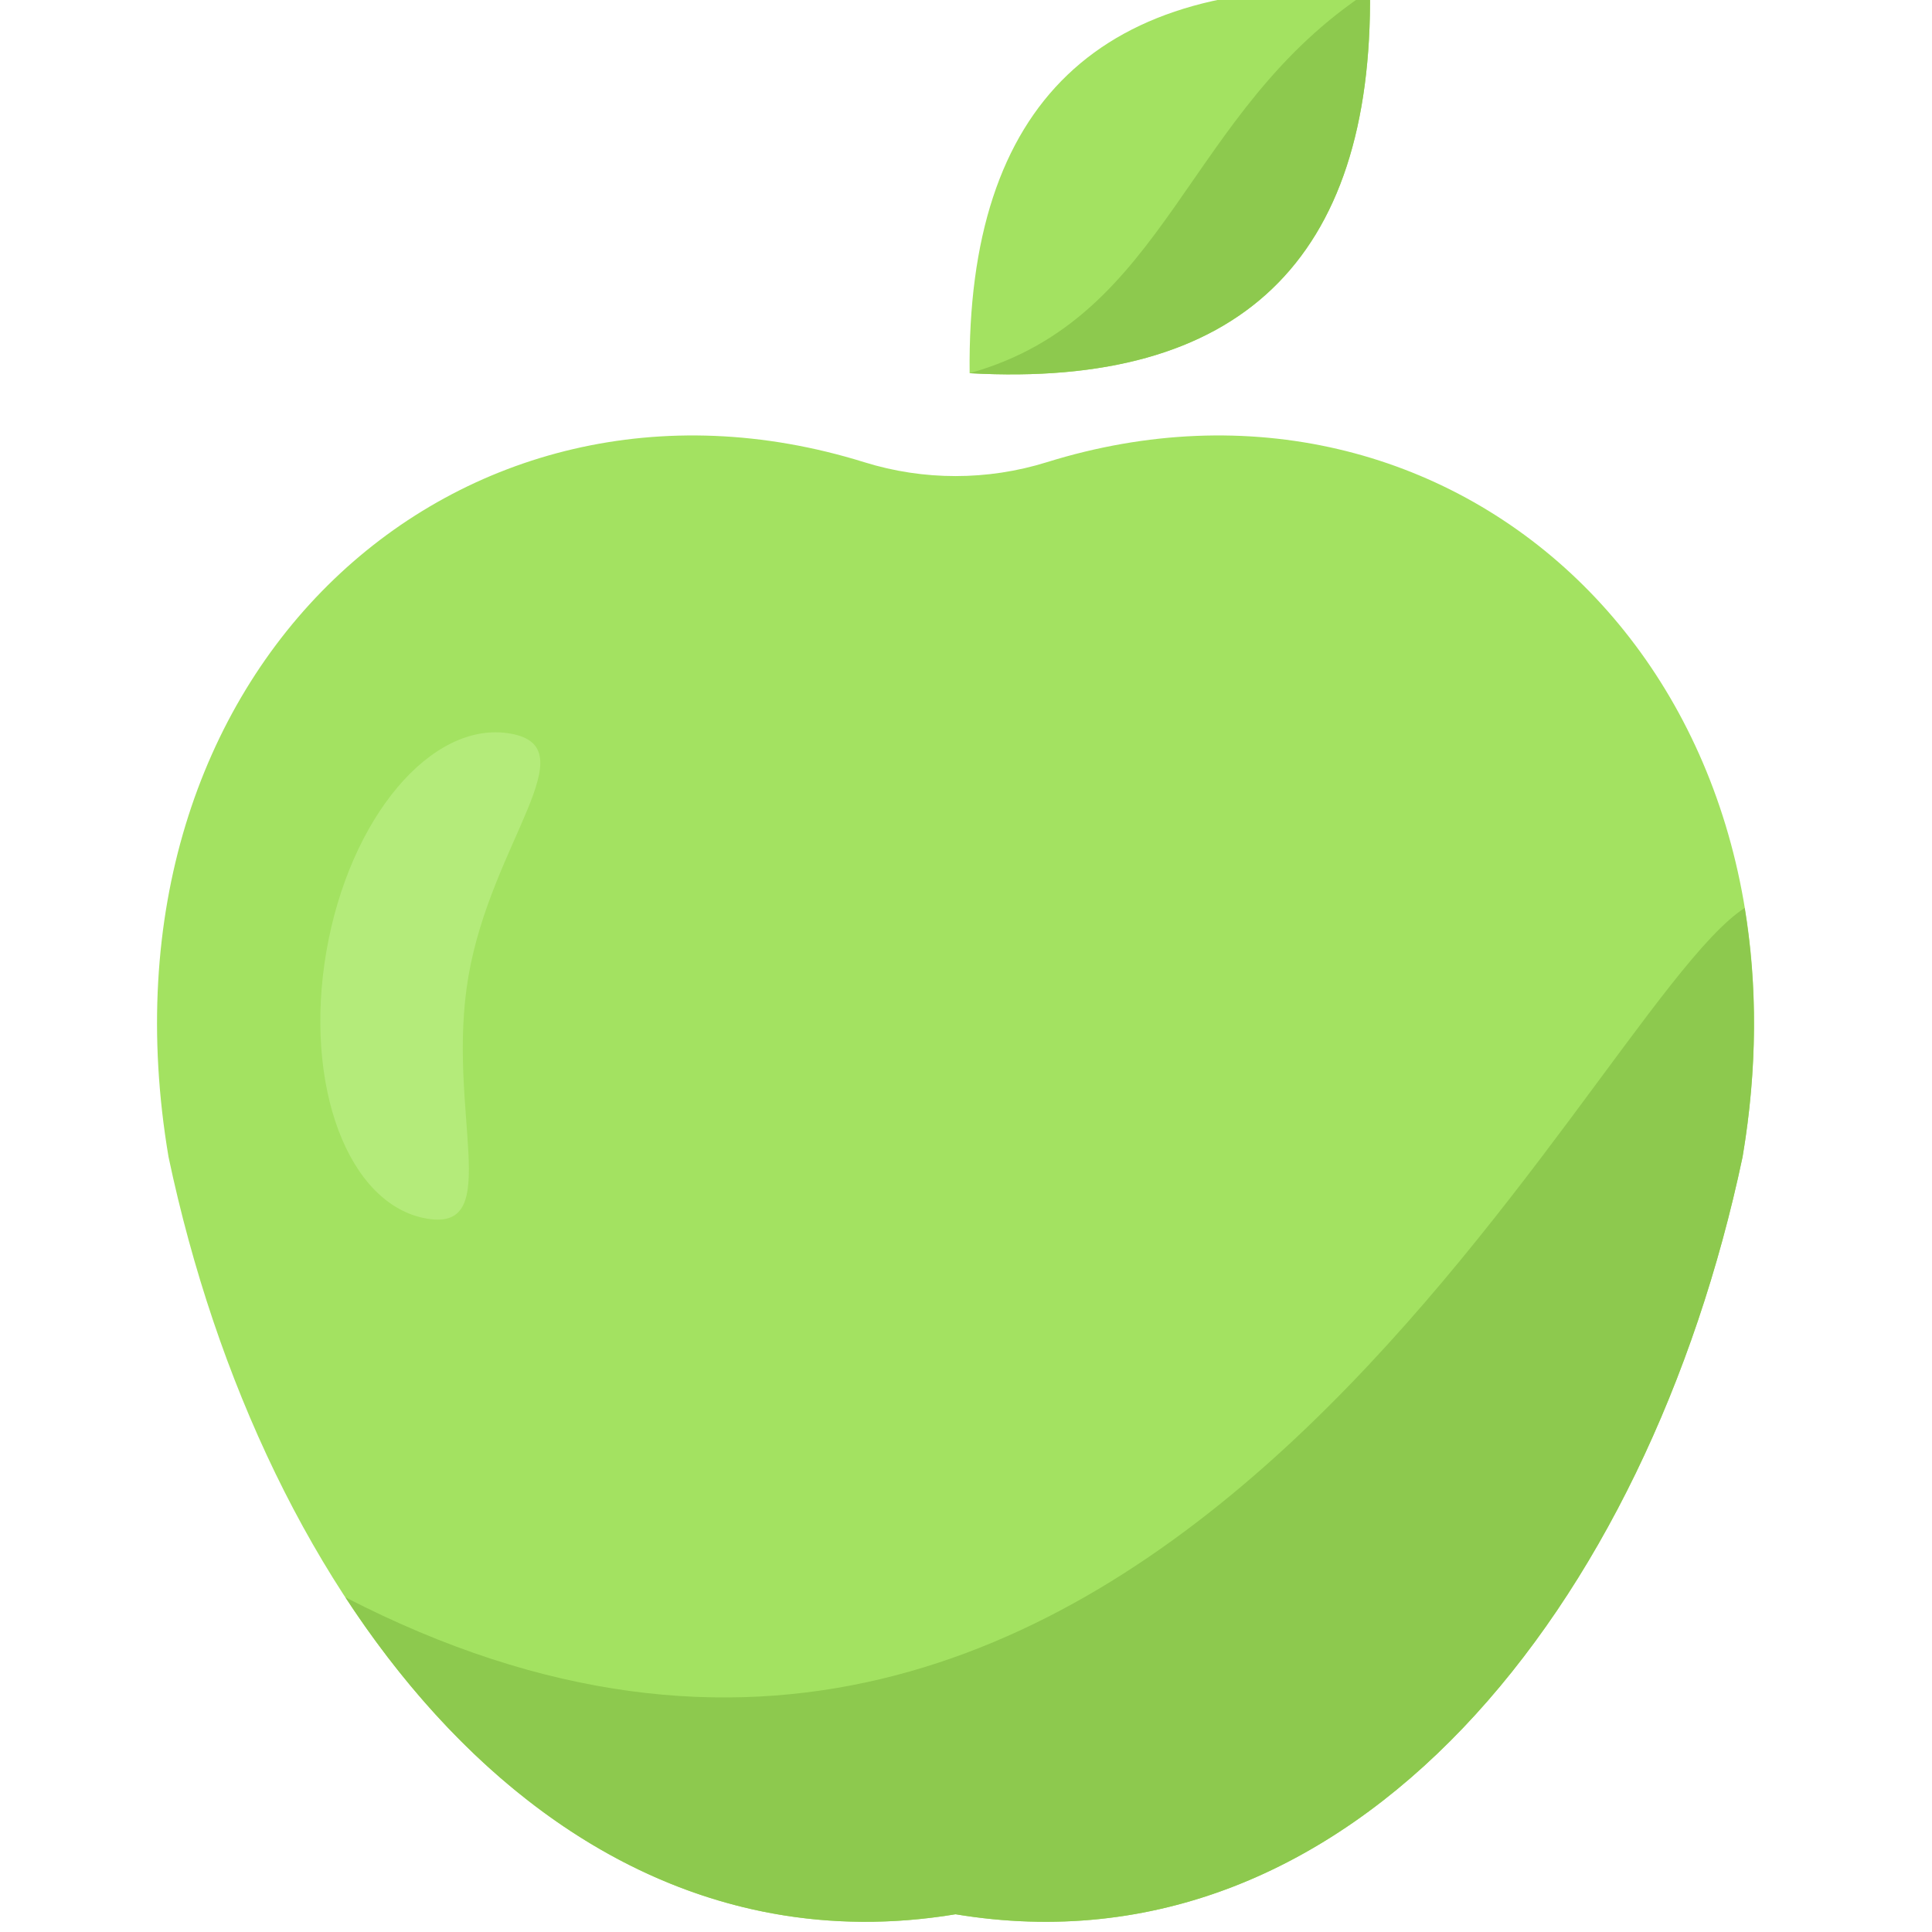
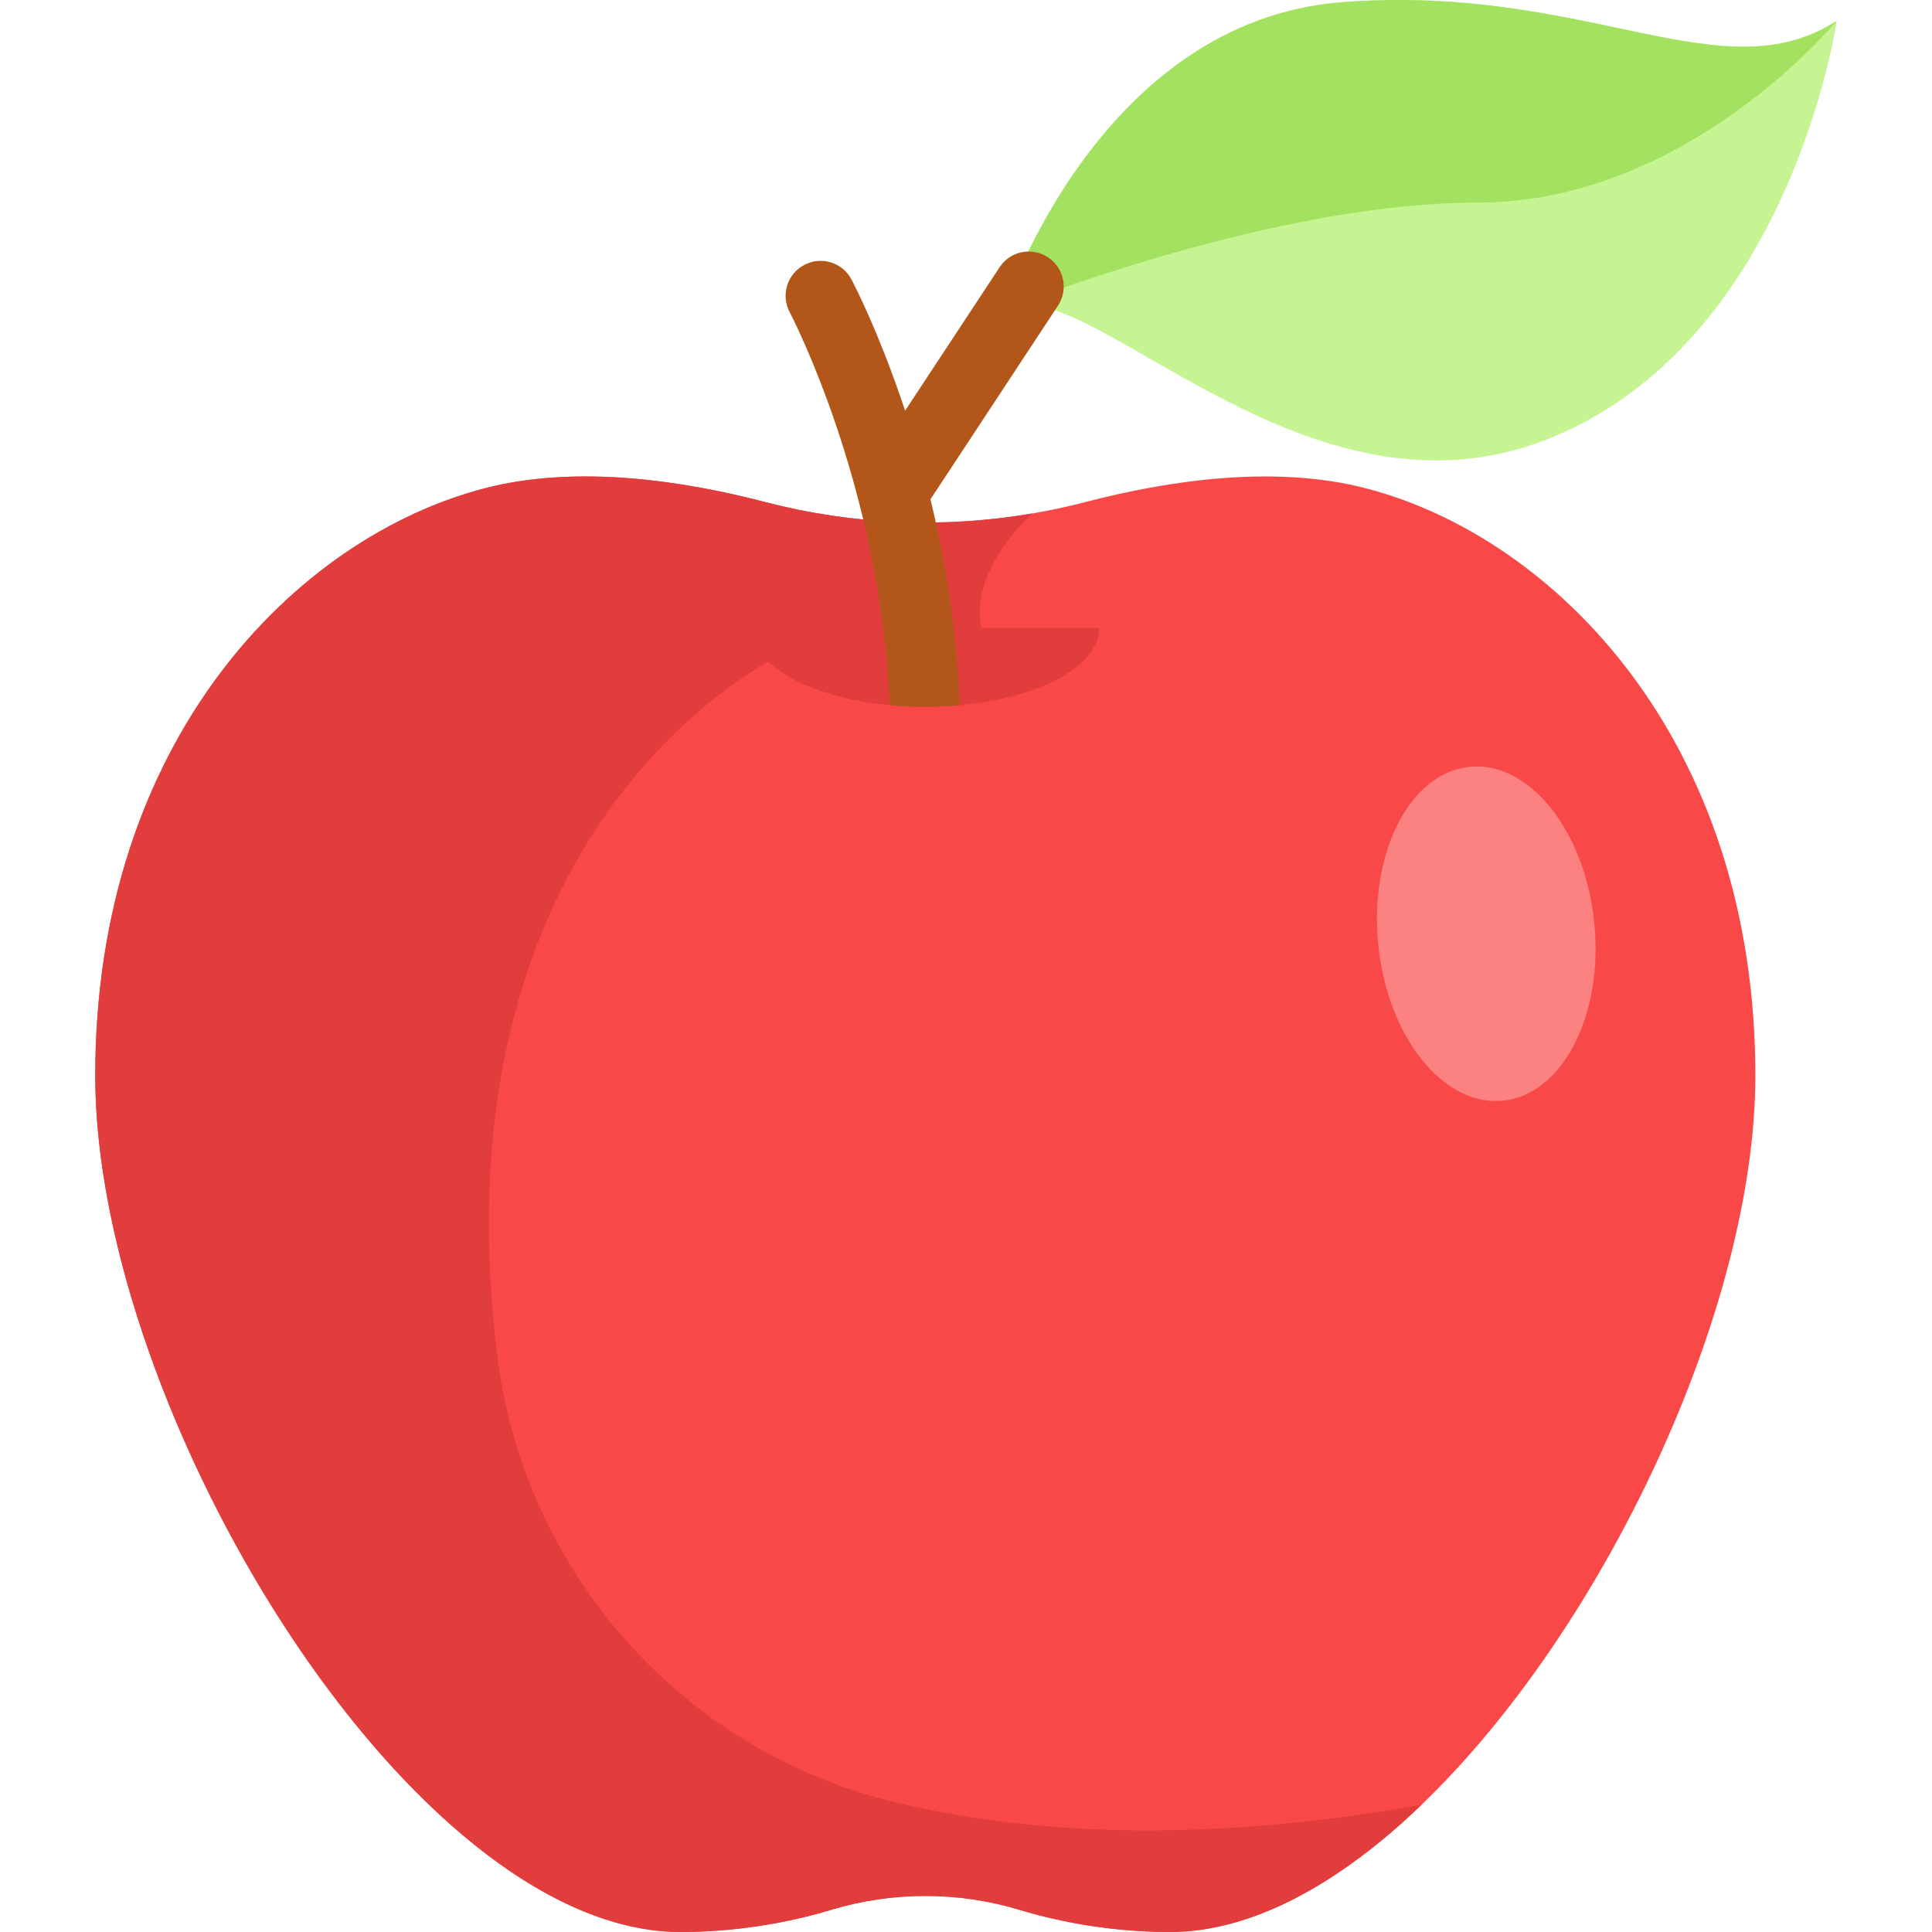
- <svg xmlns="http://www.w3.org/2000/svg" version="1.1" width="350" height="350" viewBox="0 0 350 350" xml:space="preserve">
-   <defs>
- </defs>
-   <g id="icon" style="stroke: none; stroke-width: 1; stroke-dasharray: none; stroke-linecap: butt; stroke-linejoin: miter; stroke-miterlimit: 10; fill: none; fill-rule: nonzero; opacity: 1;" transform="translate(-1.944444 -1.944444) scale(3.89 3.89)">
-     <path d="M 49.247 22.026 c -2.763 0.86 -5.732 0.86 -8.494 0 c -18.837 -5.865 -36.244 9.63 -32.404 32.356 C 12.745 75.209 26.463 92.722 45 89.648 c 18.537 3.073 32.255 -14.44 36.651 -35.267 C 85.491 31.656 68.084 16.161 49.247 22.026 z" style="stroke: none; stroke-width: 1; stroke-dasharray: none; stroke-linecap: butt; stroke-linejoin: miter; stroke-miterlimit: 10; fill: rgb(163,226,97); fill-rule: nonzero; opacity: 1;" transform=" matrix(1 0 0 1 0 0) " stroke-linecap="round" />
-     <path d="M 81.749 42.785 c -7.513 4.861 -27.741 51.406 -65.165 32.102 C 23.318 85.193 33.178 91.608 45 89.648 c 18.537 3.073 32.255 -14.44 36.652 -35.267 C 82.35 50.247 82.338 46.356 81.749 42.785 z" style="stroke: none; stroke-width: 1; stroke-dasharray: none; stroke-linecap: butt; stroke-linejoin: miter; stroke-miterlimit: 10; fill: rgb(141,201,78); fill-rule: nonzero; opacity: 1;" transform=" matrix(1 0 0 1 0 0) " stroke-linecap="round" />
-     <path d="M 22.317 45.957 c -1.073 6.238 1.712 11.923 -1.943 11.294 c -3.656 -0.629 -5.749 -6.195 -4.676 -12.433 s 4.907 -10.785 8.562 -10.156 C 27.916 35.291 23.39 39.719 22.317 45.957 z" style="stroke: none; stroke-width: 1; stroke-dasharray: none; stroke-linecap: butt; stroke-linejoin: miter; stroke-miterlimit: 10; fill: rgb(180,235,122); fill-rule: nonzero; opacity: 1;" transform=" matrix(1 0 0 1 0 0) " stroke-linecap="round" />
-     <path d="M 64.302 0.056 c 0.136 12.586 -6.08 18.527 -18.646 17.824 C 45.52 5.294 51.736 -0.647 64.302 0.056 z" style="stroke: none; stroke-width: 1; stroke-dasharray: none; stroke-linecap: butt; stroke-linejoin: miter; stroke-miterlimit: 10; fill: rgb(163,226,97); fill-rule: nonzero; opacity: 1;" transform=" matrix(1 0 0 1 0 0) " stroke-linecap="round" />
-     <path d="M 64.302 0.056 c -8.671 5.637 -9.322 15.21 -18.646 17.824 C 58.223 18.583 64.438 12.641 64.302 0.056 z" style="stroke: none; stroke-width: 1; stroke-dasharray: none; stroke-linecap: butt; stroke-linejoin: miter; stroke-miterlimit: 10; fill: rgb(141,201,78); fill-rule: nonzero; opacity: 1;" transform=" matrix(1 0 0 1 0 0) " stroke-linecap="round" />
-   </g>
+ <svg xmlns="http://www.w3.org/2000/svg" version="1.1" id="Layer_1" x="0px" y="0px" viewBox="0 0 512 512" style="enable-background:new 0 0 512 512;" xml:space="preserve">
+   <path style="fill:#F94848;" d="M465.19,285.054c0,61.607-40.062,146.747-88.501,193.258C355.207,498.967,332.069,512,310.042,512  c-13.922,0-27.808-2.236-39.754-5.843c-16.368-4.954-33.775-4.954-50.143,0C208.2,509.764,194.315,512,180.392,512  c-23.076,0-47.388-14.318-69.736-36.715c-47.042-47.104-85.412-129.947-85.412-190.232c0-88.945,53.207-142.683,103.238-155.654  c23.966-6.214,51.774-2.211,74.232,3.632c23.225,6.053,47.363,7.066,70.884,3.039c4.744-0.815,9.45-1.828,14.12-3.039  c22.459-5.843,50.254-9.846,74.232-3.632C411.984,142.371,465.19,196.109,465.19,285.054z" />
+   <path style="fill:#E23D3D;" d="M376.687,478.307c-59.444,10.504-105.23,7.594-139.729-0.76  c-56.335-13.641-98.243-61.156-105.227-118.696c-17.493-144.11,76.667-186.066,76.667-186.066  c27.598,12.539,58.63,5.843,58.63,5.843c-19.803-19.79,6.572-42.558,6.572-42.558c-23.521,4.027-47.66,3.014-70.884-3.039  c-22.459-5.843-50.266-9.846-74.232-3.632C78.451,142.371,25.245,196.109,25.245,285.054C25.245,373.987,108.742,512,180.392,512  c13.922,0,27.808-2.236,39.754-5.843c16.368-4.954,33.774-4.954,50.143,0c11.946,3.607,25.831,5.843,39.754,5.843  c22.026,0,45.164-13.033,66.647-33.688C376.687,478.309,376.69,478.312,376.687,478.307z" />
+   <path style="fill:#C7F492;" d="M486.756,5.506c0,0-12.354,86.116-77.419,111.182c-62.2,23.966-117.643-40.828-140.385-35.726  c-1.025,0.21-1.977,0.581-2.866,1.112c-0.037,0.012-0.049,0.025-0.049,0.025l0.012-0.049c0.766-2.322,25.708-76.616,89.761-81.484  C420.874-4.377,456.28,25.272,486.756,5.506z" />
+   <path style="fill:#A3E261;" d="M486.756,5.506c0,0-39.531,48.179-95.122,48.179c-48.883,0-108.909,21.965-122.683,27.277  c-1.655,0.63-2.631,1.025-2.866,1.112c-0.037,0.012-0.049,0.025-0.049,0.025l0.012-0.049c0.766-2.322,25.708-76.616,89.761-81.484  C420.874-4.377,456.28,25.272,486.756,5.506z" />
+   <ellipse transform="matrix(-0.0989 -0.9951 0.9951 -0.0989 186.5864 663.8789)" style="fill:#FC8181;" cx="393.878" cy="247.459" rx="44.464" ry="28.771" />
+   <path style="fill:#E23D3D;" d="M291.289,166.437c0,10.118-15.887,18.543-36.974,20.457c-2.94,0.272-5.979,0.408-9.092,0.408  c-3.249,0-6.411-0.148-9.463-0.432c-20.89-1.989-36.591-10.377-36.591-20.433H291.289z" />
+   <path style="fill:#B25719;" d="M280.368,81.012l-33.787,51.316c2.532,10.402,4.719,21.866,6.14,34.108  c0.778,6.609,1.334,13.441,1.594,20.457c-2.94,0.272-5.979,0.408-9.092,0.408c-3.249,0-6.411-0.148-9.463-0.432  c-0.272-7.017-0.877-13.836-1.705-20.433c-6.053-47.969-24.559-83.3-24.781-83.695c-2.397-4.521-0.679-10.13,3.842-12.526  c4.521-2.409,10.13-0.692,12.526,3.83c0.544,1.038,7.35,14.046,14.219,34.8l25.041-38.024c2.804-4.274,8.561-5.448,12.823-2.631  C281.999,70.994,283.185,76.738,280.368,81.012z" />
+   <g>
+ </g>
+   <g>
+ </g>
+   <g>
+ </g>
+   <g>
+ </g>
+   <g>
+ </g>
+   <g>
+ </g>
+   <g>
+ </g>
+   <g>
+ </g>
+   <g>
+ </g>
+   <g>
+ </g>
+   <g>
+ </g>
+   <g>
+ </g>
+   <g>
+ </g>
+   <g>
+ </g>
+   <g>
+ </g>
</svg>
